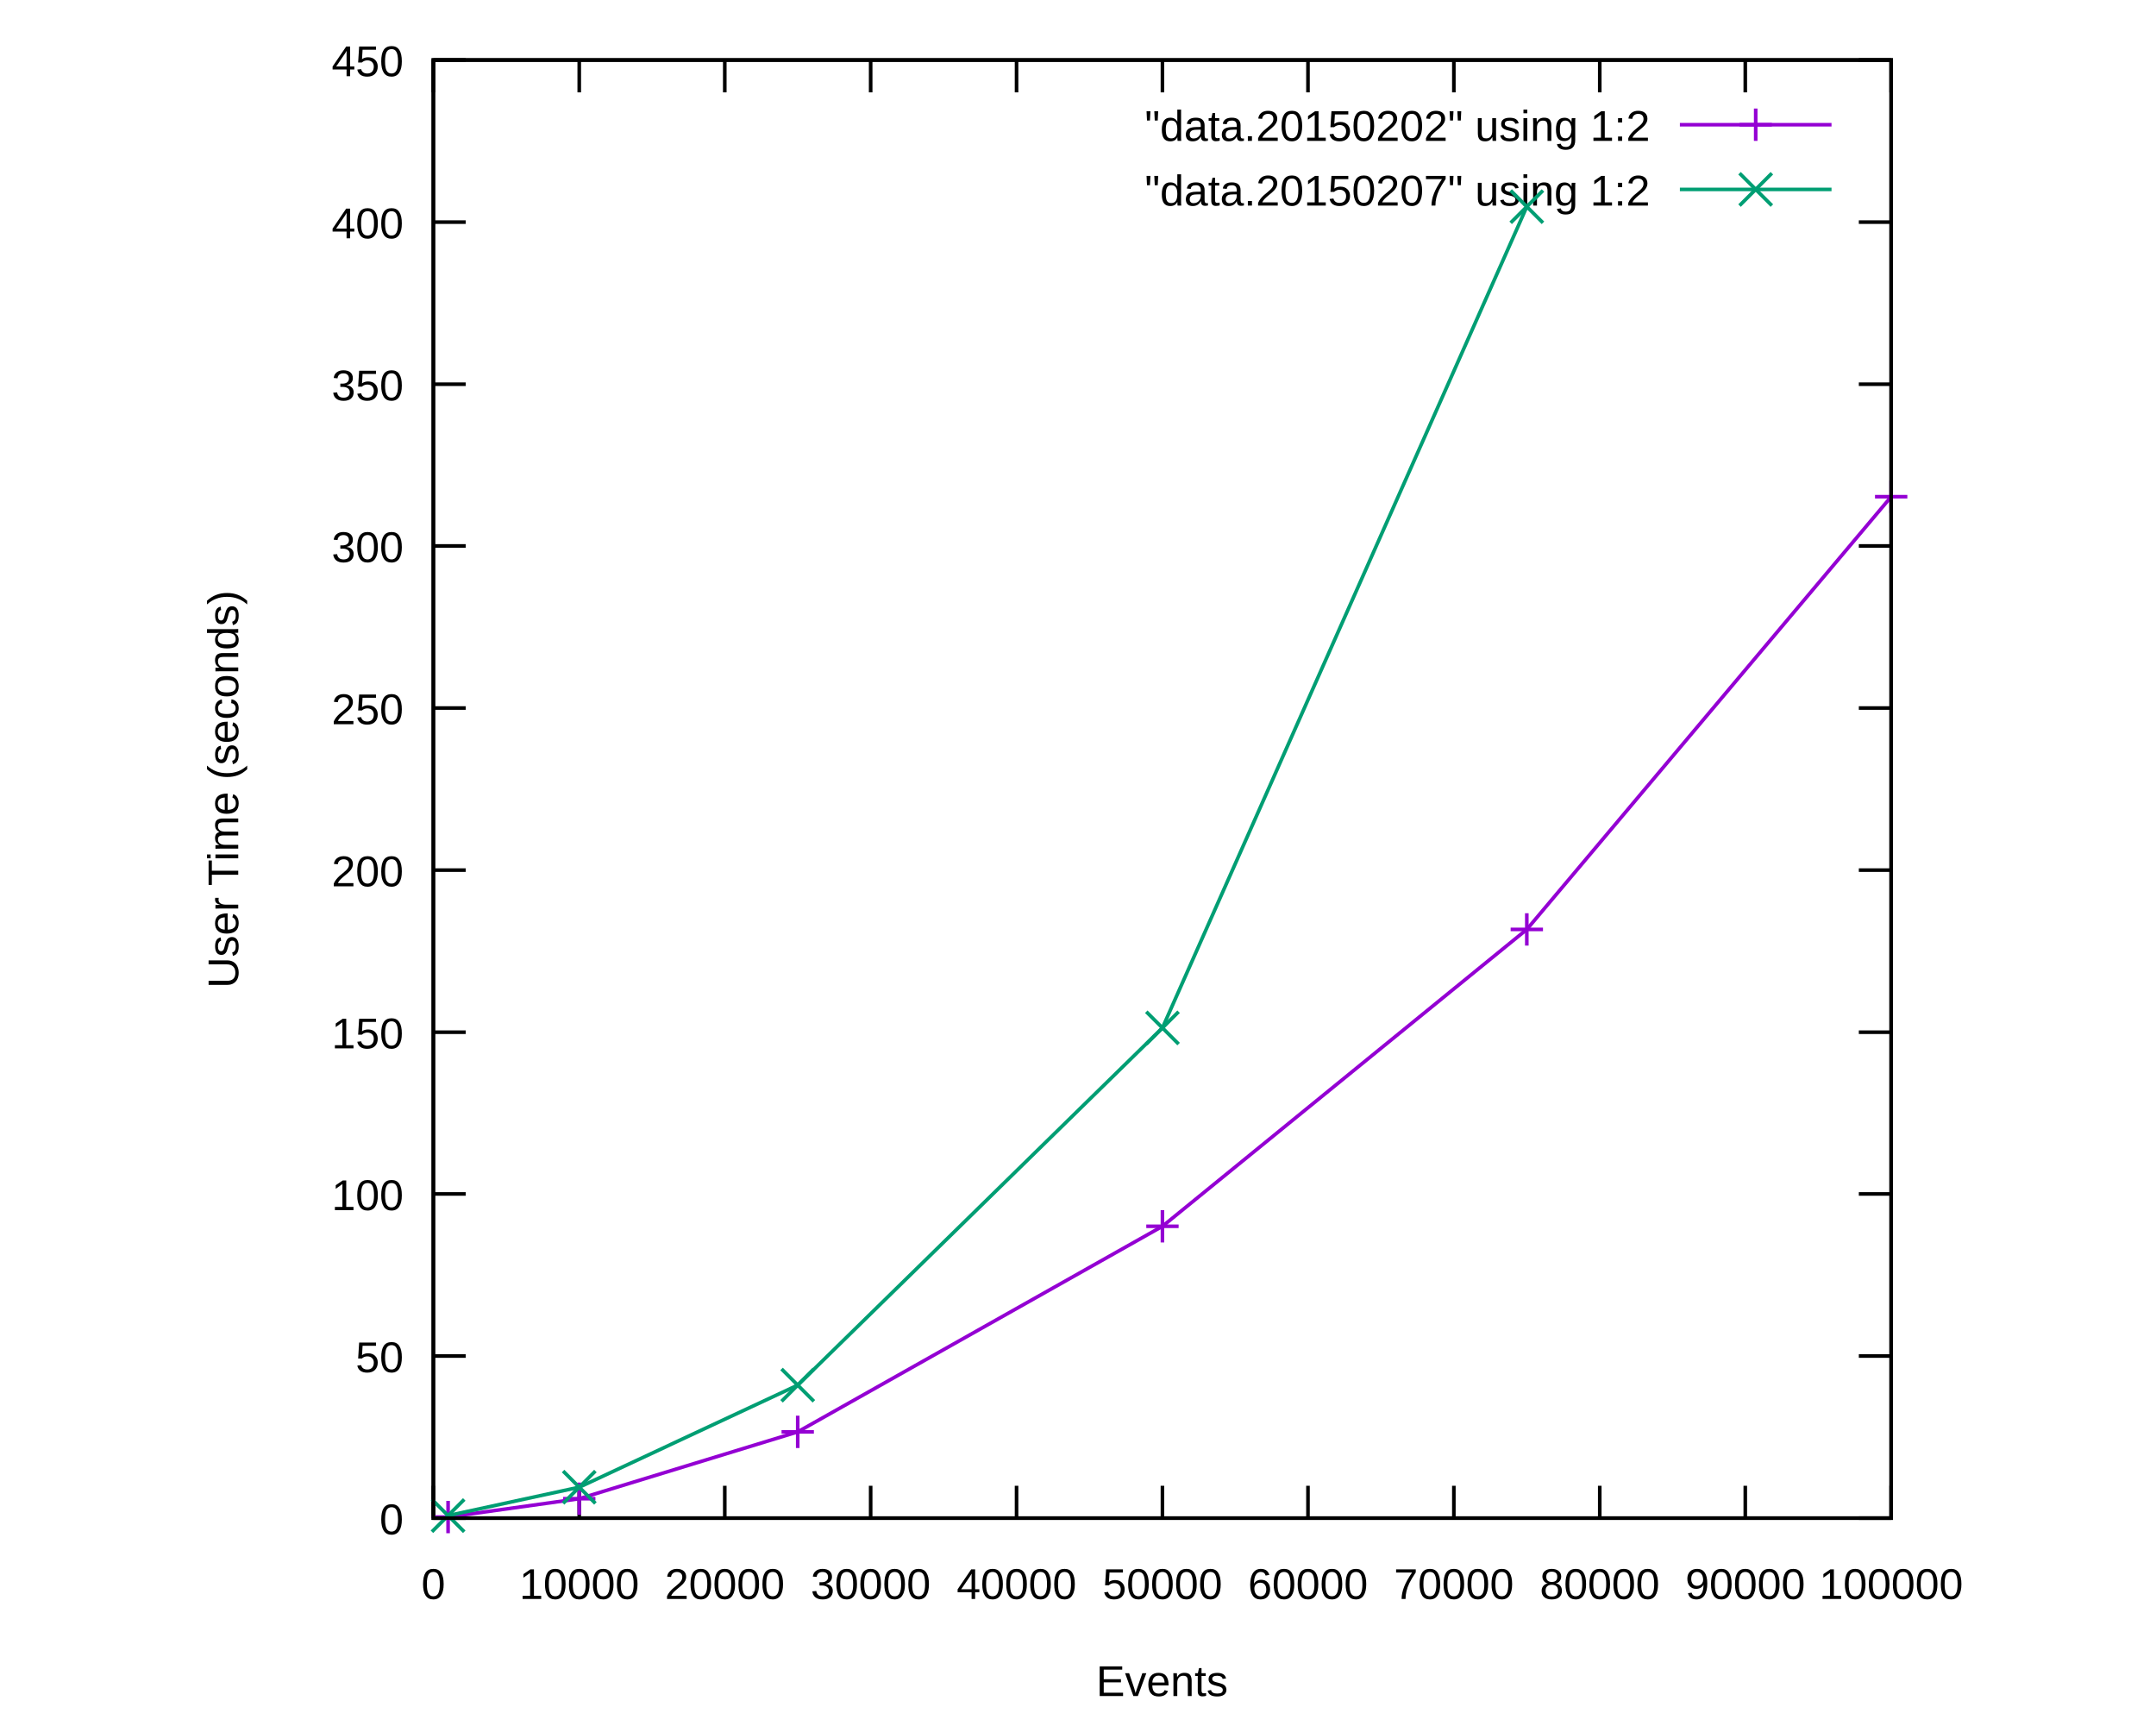
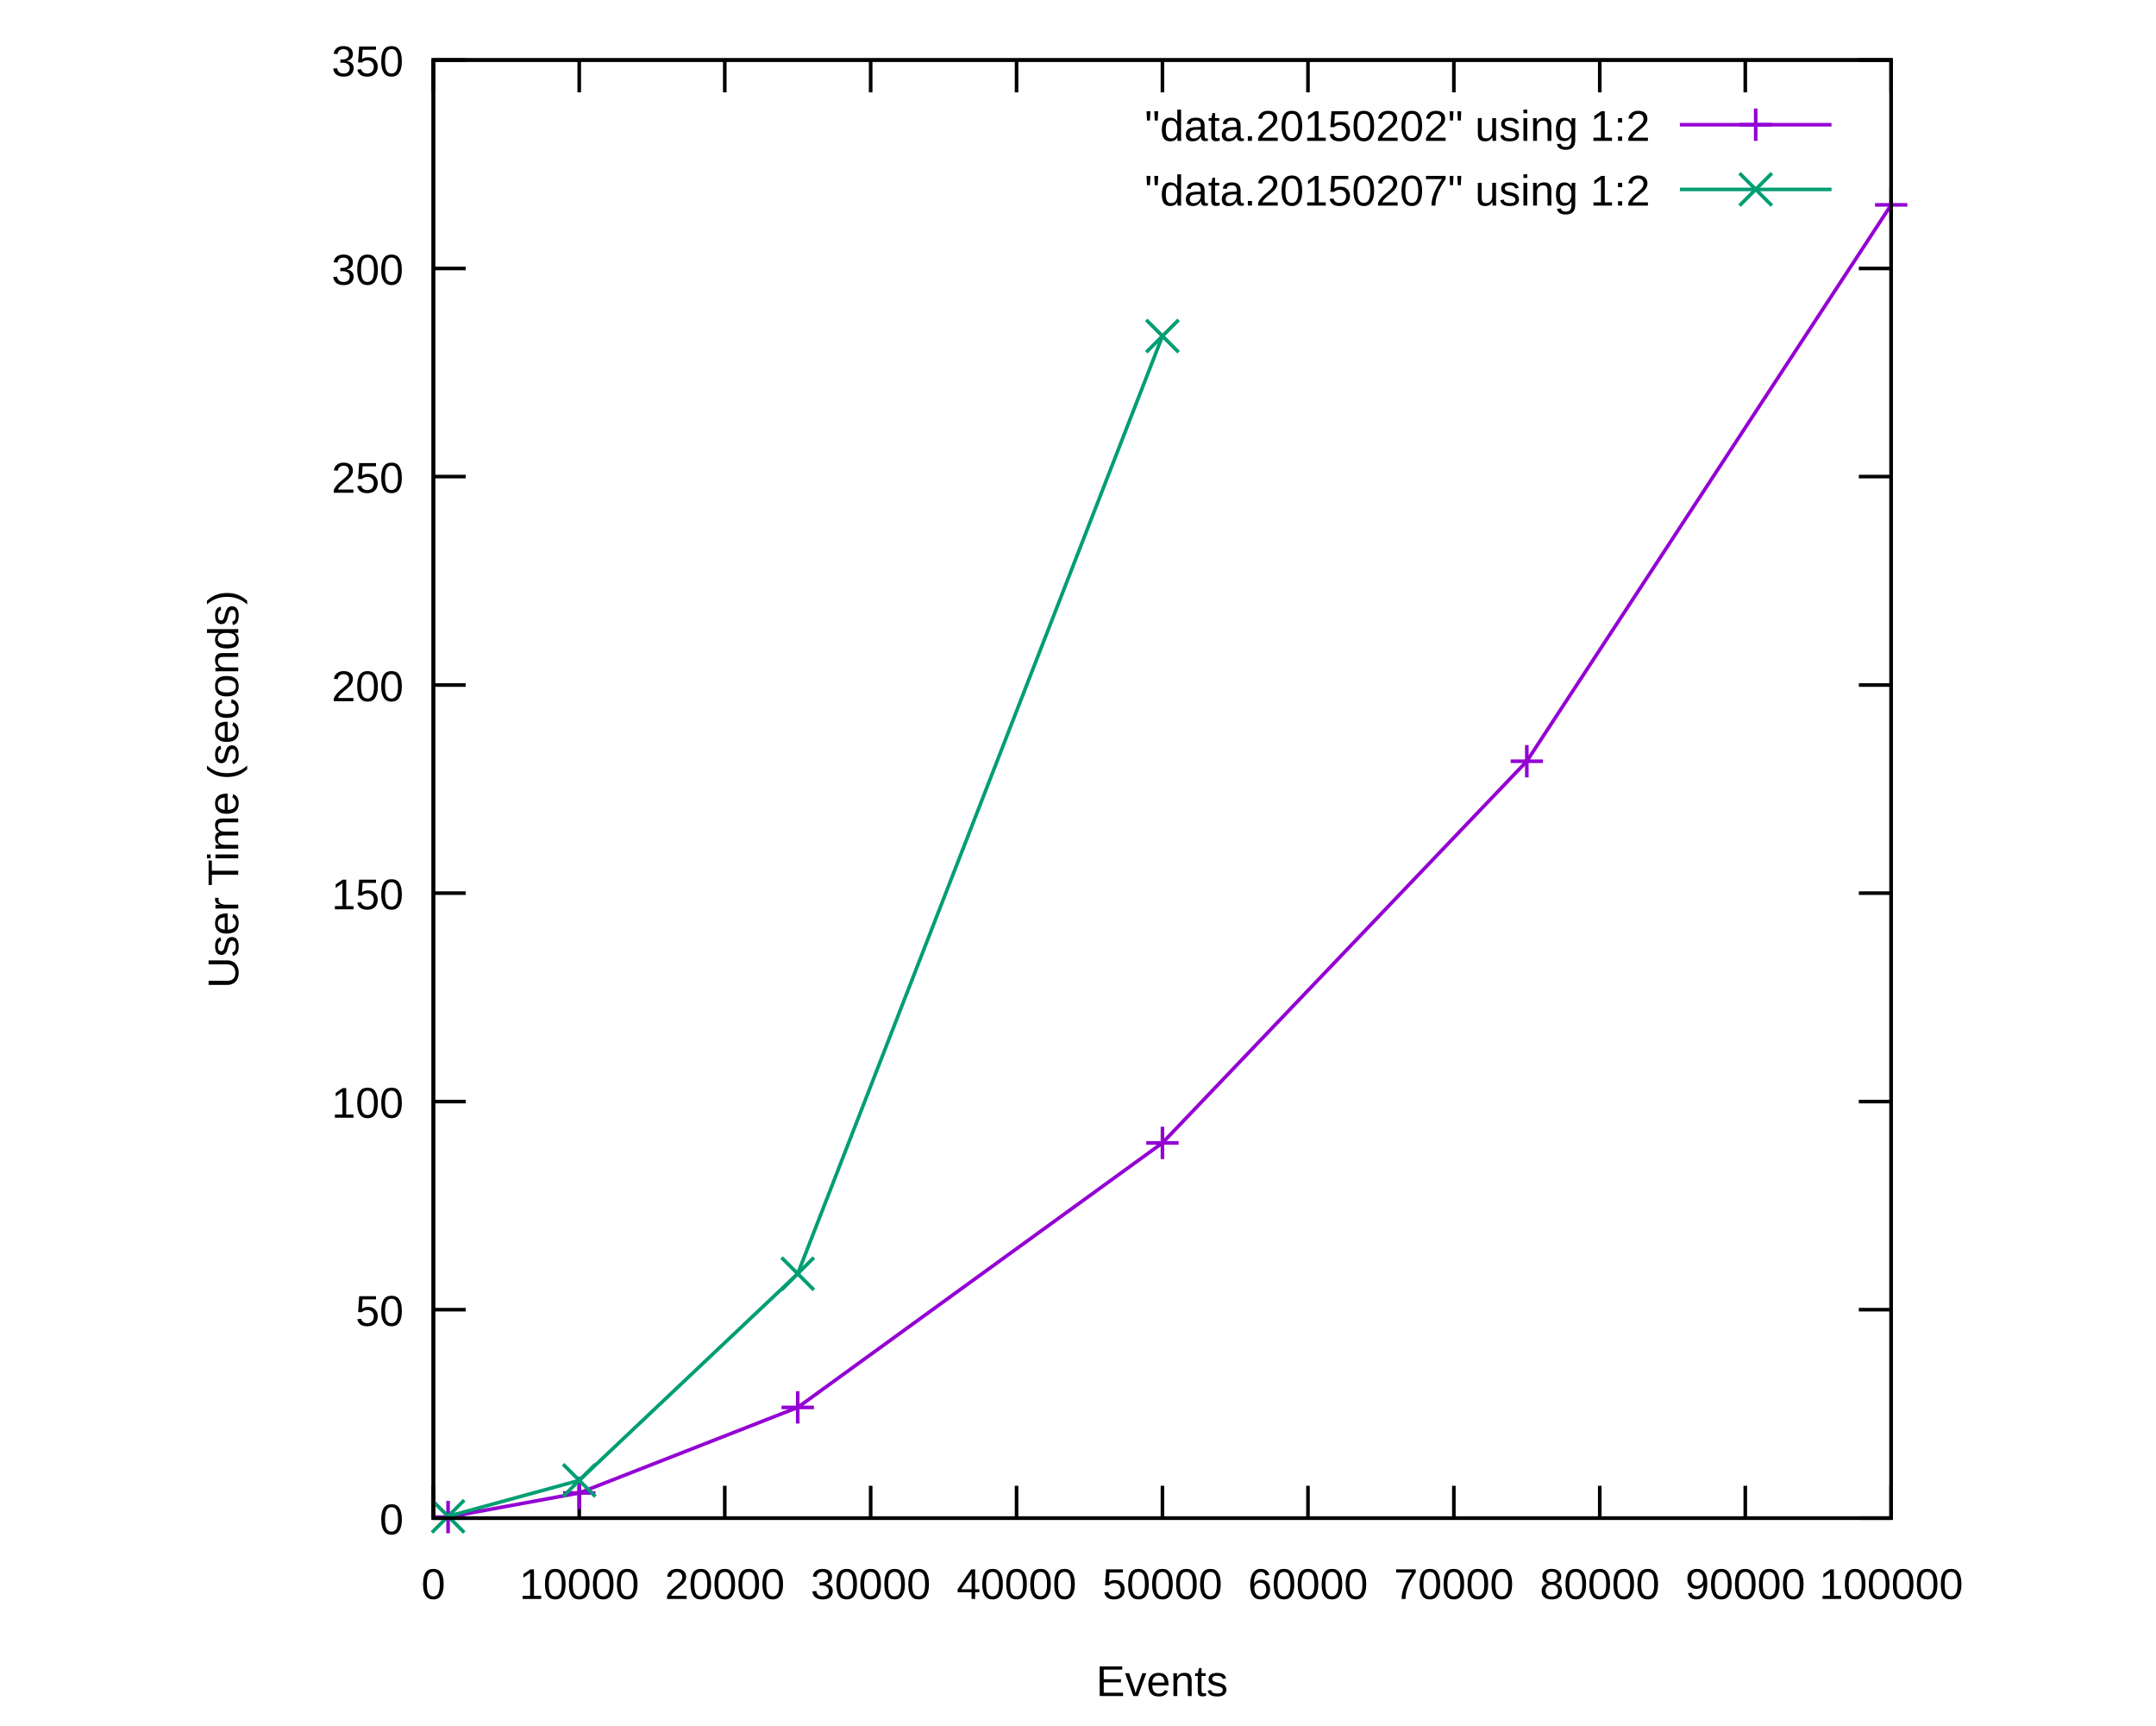
<svg xmlns="http://www.w3.org/2000/svg" xmlns:xlink="http://www.w3.org/1999/xlink" width="600" height="480" viewBox="0 0 600 480">
  <g id="gnuplot_canvas">
    <rect x="0" y="0" width="600" height="480" fill="none" />
    <defs>
      <circle id="gpDot" r="0.5" stroke-width="0.5" />
      <path id="gpPt0" stroke-width="0.222" stroke="currentColor" d="M-1,0 h2 M0,-1 v2" />
      <path id="gpPt1" stroke-width="0.222" stroke="currentColor" d="M-1,-1 L1,1 M1,-1 L-1,1" />
      <path id="gpPt2" stroke-width="0.222" stroke="currentColor" d="M-1,0 L1,0 M0,-1 L0,1 M-1,-1 L1,1 M-1,1 L1,-1" />
      <rect id="gpPt3" stroke-width="0.222" stroke="currentColor" x="-1" y="-1" width="2" height="2" />
      <rect id="gpPt4" stroke-width="0.222" stroke="currentColor" fill="currentColor" x="-1" y="-1" width="2" height="2" />
      <circle id="gpPt5" stroke-width="0.222" stroke="currentColor" cx="0" cy="0" r="1" />
      <use xlink:href="#gpPt5" id="gpPt6" fill="currentColor" stroke="none" />
      <path id="gpPt7" stroke-width="0.222" stroke="currentColor" d="M0,-1.33 L-1.33,0.67 L1.33,0.67 z" />
      <use xlink:href="#gpPt7" id="gpPt8" fill="currentColor" stroke="none" />
      <use xlink:href="#gpPt7" id="gpPt9" stroke="currentColor" transform="rotate(180)" />
      <use xlink:href="#gpPt9" id="gpPt10" fill="currentColor" stroke="none" />
      <use xlink:href="#gpPt3" id="gpPt11" stroke="currentColor" transform="rotate(45)" />
      <use xlink:href="#gpPt11" id="gpPt12" fill="currentColor" stroke="none" />
      <path id="gpPt13" stroke-width="0.222" stroke="currentColor" d="M0,1.330 L1.265,0.411 L0.782,-1.067 L-0.782,-1.076 L-1.265,0.411 z" />
      <use xlink:href="#gpPt13" id="gpPt14" fill="currentColor" stroke="none" />
      <filter id="textbox" filterUnits="objectBoundingBox" x="0" y="0" height="1" width="1">
        <feFlood flood-color="white" flood-opacity="1" result="bgnd" />
        <feComposite in="SourceGraphic" in2="bgnd" operator="atop" />
      </filter>
      <filter id="greybox" filterUnits="objectBoundingBox" x="0" y="0" height="1" width="1">
        <feFlood flood-color="lightgrey" flood-opacity="1" result="grey" />
        <feComposite in="SourceGraphic" in2="grey" operator="atop" />
      </filter>
    </defs>
    <g fill="none" color="white" stroke="currentColor" stroke-width="1.00" stroke-linecap="butt" stroke-linejoin="miter">
</g>
    <g fill="none" color="black" stroke="currentColor" stroke-width="1.00" stroke-linecap="butt" stroke-linejoin="miter">
      <path stroke="black" d="M120.6,422.4 L129.6,422.4 M526.3,422.4 L517.3,422.4  " />
      <g transform="translate(112.3,426.9)" stroke="none" fill="black" font-family="Arial" font-size="12.00" text-anchor="end">
        <text>
          <tspan font-family="Arial"> 0</tspan>
        </text>
      </g>
    </g>
    <g fill="none" color="black" stroke="currentColor" stroke-width="1.00" stroke-linecap="butt" stroke-linejoin="miter">
-       <path stroke="black" d="M120.6,377.3 L129.6,377.3 M526.3,377.3 L517.3,377.3  " />
-       <g transform="translate(112.3,381.8)" stroke="none" fill="black" font-family="Arial" font-size="12.00" text-anchor="end">
+       <path stroke="black" d="M120.6,364.4 L129.6,364.4 M526.3,364.4 L517.3,364.4  " />
+       <g transform="translate(112.3,368.9)" stroke="none" fill="black" font-family="Arial" font-size="12.00" text-anchor="end">
        <text>
          <tspan font-family="Arial"> 50</tspan>
        </text>
      </g>
    </g>
    <g fill="none" color="black" stroke="currentColor" stroke-width="1.00" stroke-linecap="butt" stroke-linejoin="miter">
-       <path stroke="black" d="M120.6,332.2 L129.6,332.2 M526.3,332.2 L517.3,332.2  " />
-       <g transform="translate(112.3,336.7)" stroke="none" fill="black" font-family="Arial" font-size="12.00" text-anchor="end">
+       <path stroke="black" d="M120.6,306.5 L129.6,306.5 M526.3,306.5 L517.3,306.5  " />
+       <g transform="translate(112.3,311.0)" stroke="none" fill="black" font-family="Arial" font-size="12.00" text-anchor="end">
        <text>
          <tspan font-family="Arial"> 100</tspan>
        </text>
      </g>
    </g>
    <g fill="none" color="black" stroke="currentColor" stroke-width="1.00" stroke-linecap="butt" stroke-linejoin="miter">
-       <path stroke="black" d="M120.6,287.2 L129.6,287.2 M526.3,287.2 L517.3,287.2  " />
-       <g transform="translate(112.3,291.7)" stroke="none" fill="black" font-family="Arial" font-size="12.00" text-anchor="end">
+       <path stroke="black" d="M120.6,248.5 L129.6,248.5 M526.3,248.5 L517.3,248.5  " />
+       <g transform="translate(112.3,253.0)" stroke="none" fill="black" font-family="Arial" font-size="12.00" text-anchor="end">
        <text>
          <tspan font-family="Arial"> 150</tspan>
        </text>
      </g>
    </g>
    <g fill="none" color="black" stroke="currentColor" stroke-width="1.00" stroke-linecap="butt" stroke-linejoin="miter">
-       <path stroke="black" d="M120.6,242.1 L129.6,242.1 M526.3,242.1 L517.3,242.1  " />
-       <g transform="translate(112.3,246.6)" stroke="none" fill="black" font-family="Arial" font-size="12.00" text-anchor="end">
+       <path stroke="black" d="M120.6,190.6 L129.6,190.6 M526.3,190.6 L517.3,190.6  " />
+       <g transform="translate(112.3,195.1)" stroke="none" fill="black" font-family="Arial" font-size="12.00" text-anchor="end">
        <text>
          <tspan font-family="Arial"> 200</tspan>
        </text>
      </g>
    </g>
    <g fill="none" color="black" stroke="currentColor" stroke-width="1.00" stroke-linecap="butt" stroke-linejoin="miter">
-       <path stroke="black" d="M120.6,197.0 L129.6,197.0 M526.3,197.0 L517.3,197.0  " />
-       <g transform="translate(112.3,201.5)" stroke="none" fill="black" font-family="Arial" font-size="12.00" text-anchor="end">
+       <path stroke="black" d="M120.6,132.6 L129.6,132.6 M526.3,132.6 L517.3,132.6  " />
+       <g transform="translate(112.3,137.1)" stroke="none" fill="black" font-family="Arial" font-size="12.00" text-anchor="end">
        <text>
          <tspan font-family="Arial"> 250</tspan>
        </text>
      </g>
    </g>
    <g fill="none" color="black" stroke="currentColor" stroke-width="1.00" stroke-linecap="butt" stroke-linejoin="miter">
-       <path stroke="black" d="M120.6,151.9 L129.6,151.9 M526.3,151.9 L517.3,151.9  " />
-       <g transform="translate(112.3,156.4)" stroke="none" fill="black" font-family="Arial" font-size="12.00" text-anchor="end">
+       <path stroke="black" d="M120.6,74.7 L129.6,74.7 M526.3,74.7 L517.3,74.7  " />
+       <g transform="translate(112.3,79.2)" stroke="none" fill="black" font-family="Arial" font-size="12.00" text-anchor="end">
        <text>
          <tspan font-family="Arial"> 300</tspan>
-         </text>
-       </g>
-     </g>
-     <g fill="none" color="black" stroke="currentColor" stroke-width="1.00" stroke-linecap="butt" stroke-linejoin="miter">
-       <path stroke="black" d="M120.6,106.9 L129.6,106.9 M526.3,106.9 L517.3,106.9  " />
-       <g transform="translate(112.3,111.4)" stroke="none" fill="black" font-family="Arial" font-size="12.00" text-anchor="end">
-         <text>
-           <tspan font-family="Arial"> 350</tspan>
-         </text>
-       </g>
-     </g>
-     <g fill="none" color="black" stroke="currentColor" stroke-width="1.00" stroke-linecap="butt" stroke-linejoin="miter">
-       <path stroke="black" d="M120.6,61.8 L129.6,61.8 M526.3,61.8 L517.3,61.8  " />
-       <g transform="translate(112.3,66.3)" stroke="none" fill="black" font-family="Arial" font-size="12.00" text-anchor="end">
-         <text>
-           <tspan font-family="Arial"> 400</tspan>
        </text>
      </g>
    </g>
    <g fill="none" color="black" stroke="currentColor" stroke-width="1.00" stroke-linecap="butt" stroke-linejoin="miter">
      <path stroke="black" d="M120.6,16.7 L129.6,16.7 M526.3,16.7 L517.3,16.7  " />
      <g transform="translate(112.3,21.2)" stroke="none" fill="black" font-family="Arial" font-size="12.00" text-anchor="end">
        <text>
-           <tspan font-family="Arial"> 450</tspan>
+           <tspan font-family="Arial"> 350</tspan>
        </text>
      </g>
    </g>
    <g fill="none" color="black" stroke="currentColor" stroke-width="1.00" stroke-linecap="butt" stroke-linejoin="miter">
      <path stroke="black" d="M120.6,422.4 L120.6,413.4 M120.6,16.7 L120.6,25.7  " />
      <g transform="translate(120.6,444.9)" stroke="none" fill="black" font-family="Arial" font-size="12.00" text-anchor="middle">
        <text>
          <tspan font-family="Arial"> 0</tspan>
        </text>
      </g>
    </g>
    <g fill="none" color="black" stroke="currentColor" stroke-width="1.00" stroke-linecap="butt" stroke-linejoin="miter">
      <path stroke="black" d="M161.2,422.4 L161.2,413.4 M161.2,16.7 L161.2,25.7  " />
      <g transform="translate(161.2,444.9)" stroke="none" fill="black" font-family="Arial" font-size="12.00" text-anchor="middle">
        <text>
          <tspan font-family="Arial"> 10000</tspan>
        </text>
      </g>
    </g>
    <g fill="none" color="black" stroke="currentColor" stroke-width="1.00" stroke-linecap="butt" stroke-linejoin="miter">
      <path stroke="black" d="M201.7,422.4 L201.7,413.4 M201.7,16.7 L201.7,25.7  " />
      <g transform="translate(201.7,444.9)" stroke="none" fill="black" font-family="Arial" font-size="12.00" text-anchor="middle">
        <text>
          <tspan font-family="Arial"> 20000</tspan>
        </text>
      </g>
    </g>
    <g fill="none" color="black" stroke="currentColor" stroke-width="1.00" stroke-linecap="butt" stroke-linejoin="miter">
      <path stroke="black" d="M242.3,422.4 L242.3,413.4 M242.3,16.7 L242.3,25.7  " />
      <g transform="translate(242.3,444.9)" stroke="none" fill="black" font-family="Arial" font-size="12.00" text-anchor="middle">
        <text>
          <tspan font-family="Arial"> 30000</tspan>
        </text>
      </g>
    </g>
    <g fill="none" color="black" stroke="currentColor" stroke-width="1.00" stroke-linecap="butt" stroke-linejoin="miter">
      <path stroke="black" d="M282.9,422.4 L282.9,413.4 M282.9,16.7 L282.9,25.7  " />
      <g transform="translate(282.9,444.9)" stroke="none" fill="black" font-family="Arial" font-size="12.00" text-anchor="middle">
        <text>
          <tspan font-family="Arial"> 40000</tspan>
        </text>
      </g>
    </g>
    <g fill="none" color="black" stroke="currentColor" stroke-width="1.00" stroke-linecap="butt" stroke-linejoin="miter">
      <path stroke="black" d="M323.5,422.4 L323.5,413.4 M323.5,16.7 L323.5,25.7  " />
      <g transform="translate(323.5,444.9)" stroke="none" fill="black" font-family="Arial" font-size="12.00" text-anchor="middle">
        <text>
          <tspan font-family="Arial"> 50000</tspan>
        </text>
      </g>
    </g>
    <g fill="none" color="black" stroke="currentColor" stroke-width="1.00" stroke-linecap="butt" stroke-linejoin="miter">
      <path stroke="black" d="M364.0,422.4 L364.0,413.4 M364.0,16.7 L364.0,25.7  " />
      <g transform="translate(364.0,444.9)" stroke="none" fill="black" font-family="Arial" font-size="12.00" text-anchor="middle">
        <text>
          <tspan font-family="Arial"> 60000</tspan>
        </text>
      </g>
    </g>
    <g fill="none" color="black" stroke="currentColor" stroke-width="1.00" stroke-linecap="butt" stroke-linejoin="miter">
      <path stroke="black" d="M404.6,422.4 L404.6,413.4 M404.6,16.7 L404.6,25.7  " />
      <g transform="translate(404.6,444.9)" stroke="none" fill="black" font-family="Arial" font-size="12.00" text-anchor="middle">
        <text>
          <tspan font-family="Arial"> 70000</tspan>
        </text>
      </g>
    </g>
    <g fill="none" color="black" stroke="currentColor" stroke-width="1.00" stroke-linecap="butt" stroke-linejoin="miter">
      <path stroke="black" d="M445.2,422.4 L445.2,413.4 M445.2,16.7 L445.2,25.7  " />
      <g transform="translate(445.2,444.9)" stroke="none" fill="black" font-family="Arial" font-size="12.00" text-anchor="middle">
        <text>
          <tspan font-family="Arial"> 80000</tspan>
        </text>
      </g>
    </g>
    <g fill="none" color="black" stroke="currentColor" stroke-width="1.00" stroke-linecap="butt" stroke-linejoin="miter">
      <path stroke="black" d="M485.7,422.4 L485.7,413.4 M485.7,16.7 L485.7,25.7  " />
      <g transform="translate(485.7,444.9)" stroke="none" fill="black" font-family="Arial" font-size="12.00" text-anchor="middle">
        <text>
          <tspan font-family="Arial"> 90000</tspan>
        </text>
      </g>
    </g>
    <g fill="none" color="black" stroke="currentColor" stroke-width="1.00" stroke-linecap="butt" stroke-linejoin="miter">
      <path stroke="black" d="M526.3,422.4 L526.3,413.4 M526.3,16.7 L526.3,25.7  " />
      <g transform="translate(526.3,444.9)" stroke="none" fill="black" font-family="Arial" font-size="12.00" text-anchor="middle">
        <text>
          <tspan font-family="Arial"> 100000</tspan>
        </text>
      </g>
    </g>
    <g fill="none" color="black" stroke="currentColor" stroke-width="1.00" stroke-linecap="butt" stroke-linejoin="miter">
</g>
    <g fill="none" color="black" stroke="currentColor" stroke-width="1.00" stroke-linecap="butt" stroke-linejoin="miter">
      <path stroke="black" d="M120.6,16.7 L120.6,422.4 L526.3,422.4 L526.3,16.7 L120.6,16.7 Z  " />
    </g>
    <g fill="none" color="black" stroke="currentColor" stroke-width="1.00" stroke-linecap="butt" stroke-linejoin="miter">
      <g transform="translate(66.3,219.6) rotate(270)" stroke="none" fill="black" font-family="Arial" font-size="12.00" text-anchor="middle">
        <text>
          <tspan font-family="Arial">User Time (seconds)</tspan>
        </text>
      </g>
    </g>
    <g fill="none" color="black" stroke="currentColor" stroke-width="1.00" stroke-linecap="butt" stroke-linejoin="miter">
      <g transform="translate(323.4,471.9)" stroke="none" fill="black" font-family="Arial" font-size="12.00" text-anchor="middle">
        <text>
          <tspan font-family="Arial">Events</tspan>
        </text>
      </g>
    </g>
    <g fill="none" color="black" stroke="currentColor" stroke-width="1.00" stroke-linecap="butt" stroke-linejoin="miter">
</g>
    <g id="gnuplot_plot_1">
      <g fill="none" color="black" stroke="currentColor" stroke-width="1.00" stroke-linecap="butt" stroke-linejoin="miter">
        <g transform="translate(459.2,39.2)" stroke="none" fill="black" font-family="Arial" font-size="12.00" text-anchor="end">
          <text>"data.20150202" using 1:2</text>
        </g>
      </g>
      <g fill="none" color="black" stroke="currentColor" stroke-width="1.00" stroke-linecap="butt" stroke-linejoin="miter">
-         <path stroke="rgb(148,   0, 211)" d="M467.5,34.7 L509.7,34.7 M124.7,422.1 L161.2,417.0 L222.0,398.4 L323.5,341.2 L424.9,258.6 L526.3,138.2    " />
+         <path stroke="rgb(148,   0, 211)" d="M467.5,34.7 L509.7,34.7 M124.7,422.1 L161.2,415.4 L222.0,391.6 L323.5,318.0 L424.9,211.8 L526.3,57.0    " />
        <use xlink:href="#gpPt0" transform="translate(124.7,422.1) scale(4.50)" color="rgb(148,   0, 211)" />
-         <use xlink:href="#gpPt0" transform="translate(161.2,417.0) scale(4.50)" color="rgb(148,   0, 211)" />
-         <use xlink:href="#gpPt0" transform="translate(222.0,398.4) scale(4.50)" color="rgb(148,   0, 211)" />
-         <use xlink:href="#gpPt0" transform="translate(323.5,341.2) scale(4.50)" color="rgb(148,   0, 211)" />
-         <use xlink:href="#gpPt0" transform="translate(424.9,258.6) scale(4.50)" color="rgb(148,   0, 211)" />
-         <use xlink:href="#gpPt0" transform="translate(526.3,138.2) scale(4.50)" color="rgb(148,   0, 211)" />
+         <use xlink:href="#gpPt0" transform="translate(161.2,415.4) scale(4.50)" color="rgb(148,   0, 211)" />
+         <use xlink:href="#gpPt0" transform="translate(222.0,391.6) scale(4.50)" color="rgb(148,   0, 211)" />
+         <use xlink:href="#gpPt0" transform="translate(323.5,318.0) scale(4.50)" color="rgb(148,   0, 211)" />
+         <use xlink:href="#gpPt0" transform="translate(424.9,211.8) scale(4.50)" color="rgb(148,   0, 211)" />
+         <use xlink:href="#gpPt0" transform="translate(526.3,57.0) scale(4.50)" color="rgb(148,   0, 211)" />
        <use xlink:href="#gpPt0" transform="translate(488.6,34.7) scale(4.50)" color="rgb(148,   0, 211)" />
      </g>
    </g>
    <g id="gnuplot_plot_2">
      <g fill="none" color="black" stroke="currentColor" stroke-width="1.00" stroke-linecap="butt" stroke-linejoin="miter">
        <g transform="translate(459.2,57.2)" stroke="none" fill="black" font-family="Arial" font-size="12.00" text-anchor="end">
          <text>"data.20150207" using 1:2</text>
        </g>
      </g>
      <g fill="none" color="black" stroke="currentColor" stroke-width="1.00" stroke-linecap="butt" stroke-linejoin="miter">
-         <path stroke="rgb(  0, 158, 115)" d="M467.5,52.7 L509.7,52.7 M124.7,421.7 L161.2,413.8 L222.0,385.4 L323.5,286.0 L424.9,57.5  " />
-         <use xlink:href="#gpPt1" transform="translate(124.7,421.7) scale(4.50)" color="rgb(  0, 158, 115)" />
-         <use xlink:href="#gpPt1" transform="translate(161.2,413.8) scale(4.50)" color="rgb(  0, 158, 115)" />
-         <use xlink:href="#gpPt1" transform="translate(222.0,385.4) scale(4.50)" color="rgb(  0, 158, 115)" />
-         <use xlink:href="#gpPt1" transform="translate(323.5,286.0) scale(4.50)" color="rgb(  0, 158, 115)" />
-         <use xlink:href="#gpPt1" transform="translate(424.9,57.5) scale(4.50)" color="rgb(  0, 158, 115)" />
+         <path stroke="rgb(  0, 158, 115)" d="M467.5,52.7 L509.7,52.7 M124.7,421.9 L161.2,411.9 L222.0,354.4 L323.5,93.5  " />
+         <use xlink:href="#gpPt1" transform="translate(124.7,421.9) scale(4.50)" color="rgb(  0, 158, 115)" />
+         <use xlink:href="#gpPt1" transform="translate(161.2,411.9) scale(4.50)" color="rgb(  0, 158, 115)" />
+         <use xlink:href="#gpPt1" transform="translate(222.0,354.4) scale(4.50)" color="rgb(  0, 158, 115)" />
+         <use xlink:href="#gpPt1" transform="translate(323.5,93.5) scale(4.50)" color="rgb(  0, 158, 115)" />
        <use xlink:href="#gpPt1" transform="translate(488.6,52.7) scale(4.50)" color="rgb(  0, 158, 115)" />
      </g>
    </g>
    <g fill="none" color="white" stroke="rgb(  0, 158, 115)" stroke-width="2.00" stroke-linecap="butt" stroke-linejoin="miter">
</g>
    <g fill="none" color="black" stroke="currentColor" stroke-width="2.00" stroke-linecap="butt" stroke-linejoin="miter">
</g>
    <g fill="none" color="black" stroke="black" stroke-width="1.00" stroke-linecap="butt" stroke-linejoin="miter">
</g>
    <g fill="none" color="black" stroke="currentColor" stroke-width="1.00" stroke-linecap="butt" stroke-linejoin="miter">
      <path stroke="black" d="M120.6,16.7 L120.6,422.4 L526.3,422.4 L526.3,16.7 L120.6,16.7 Z  " />
    </g>
    <g fill="none" color="black" stroke="currentColor" stroke-width="1.00" stroke-linecap="butt" stroke-linejoin="miter">
</g>
  </g>
</svg>
